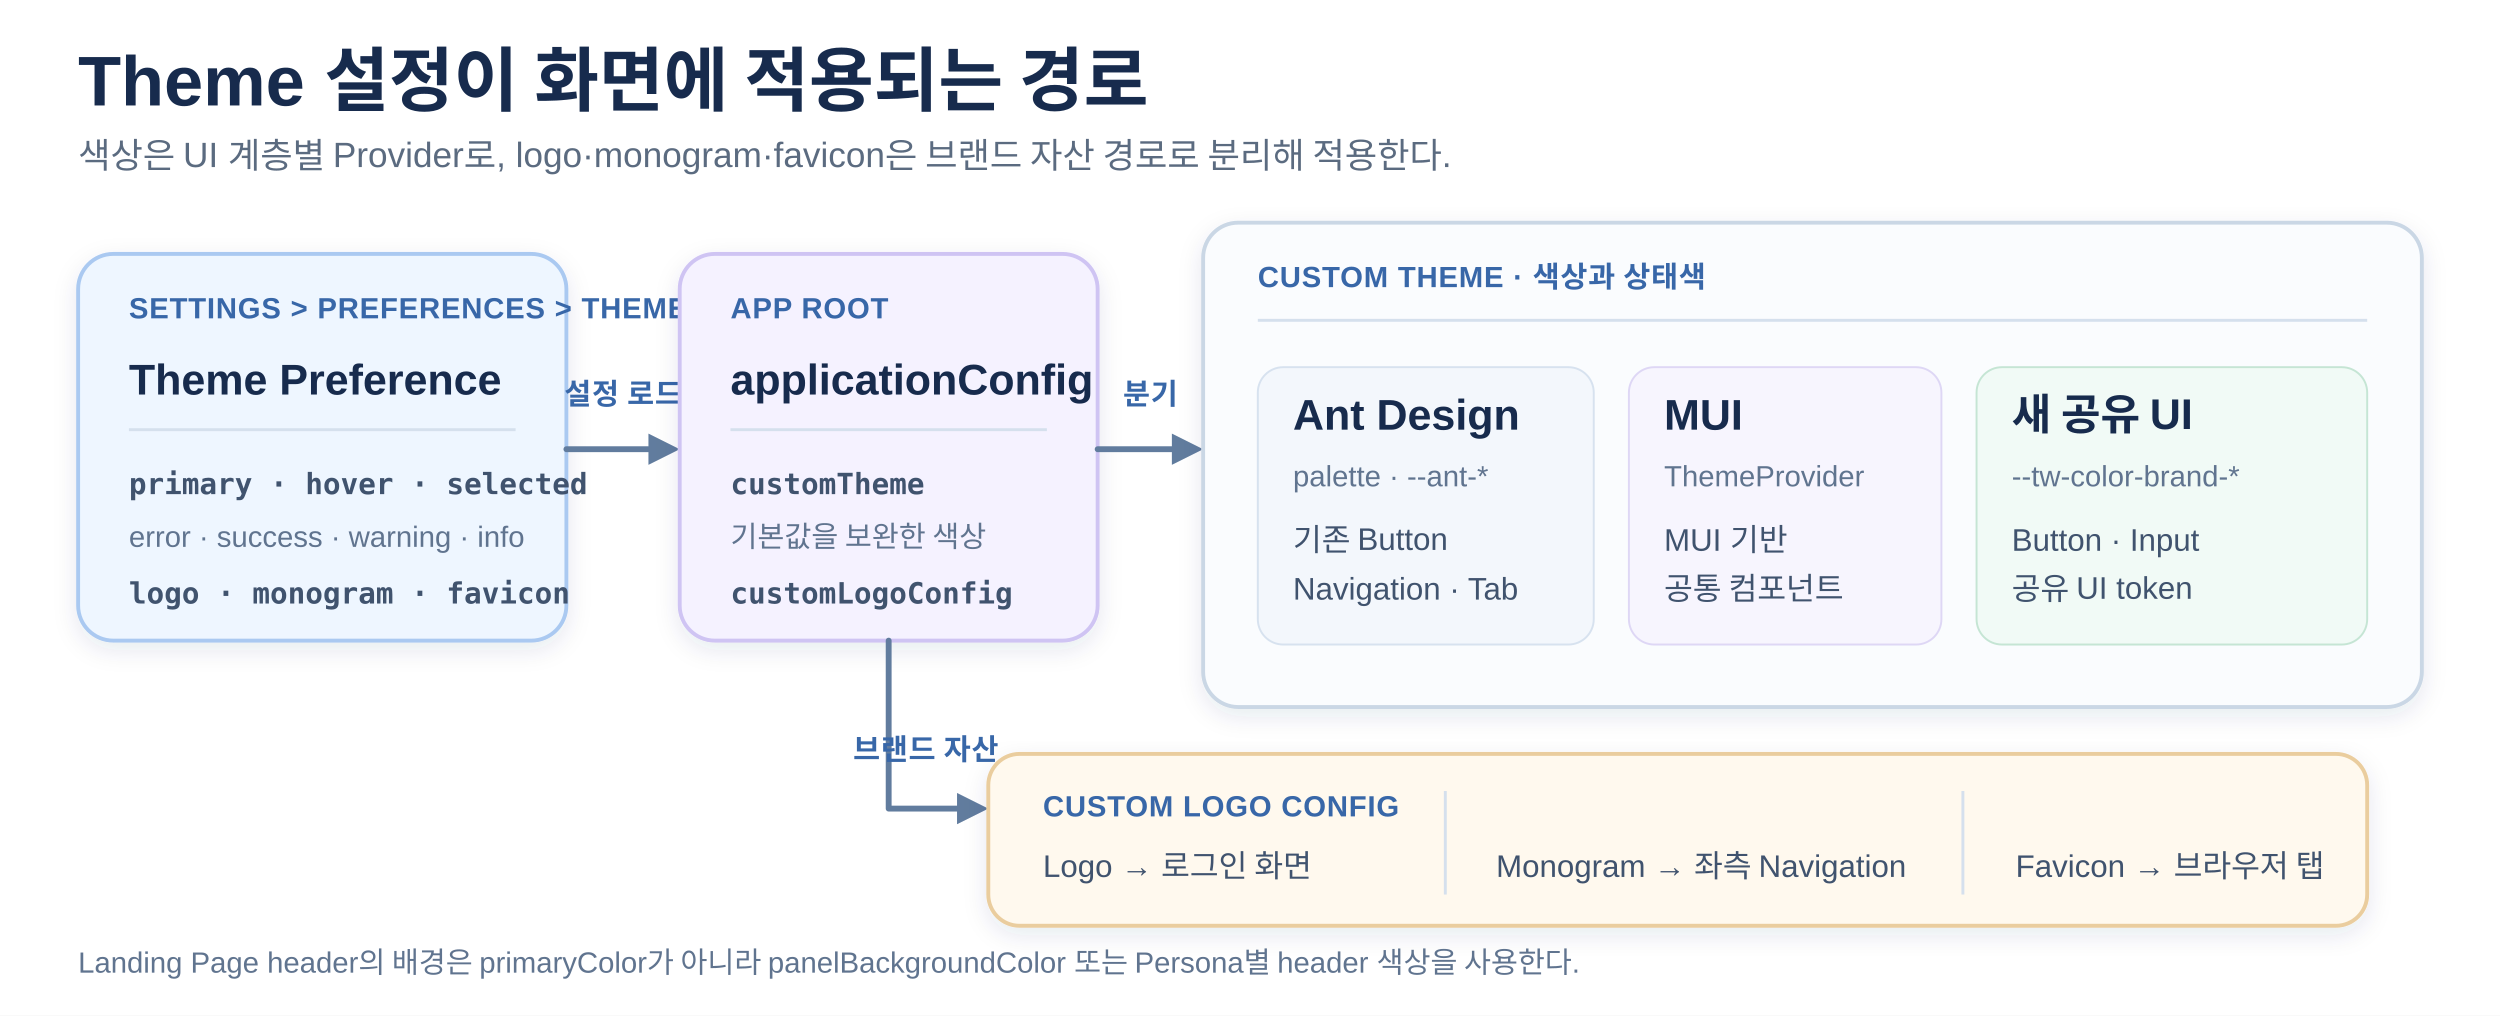
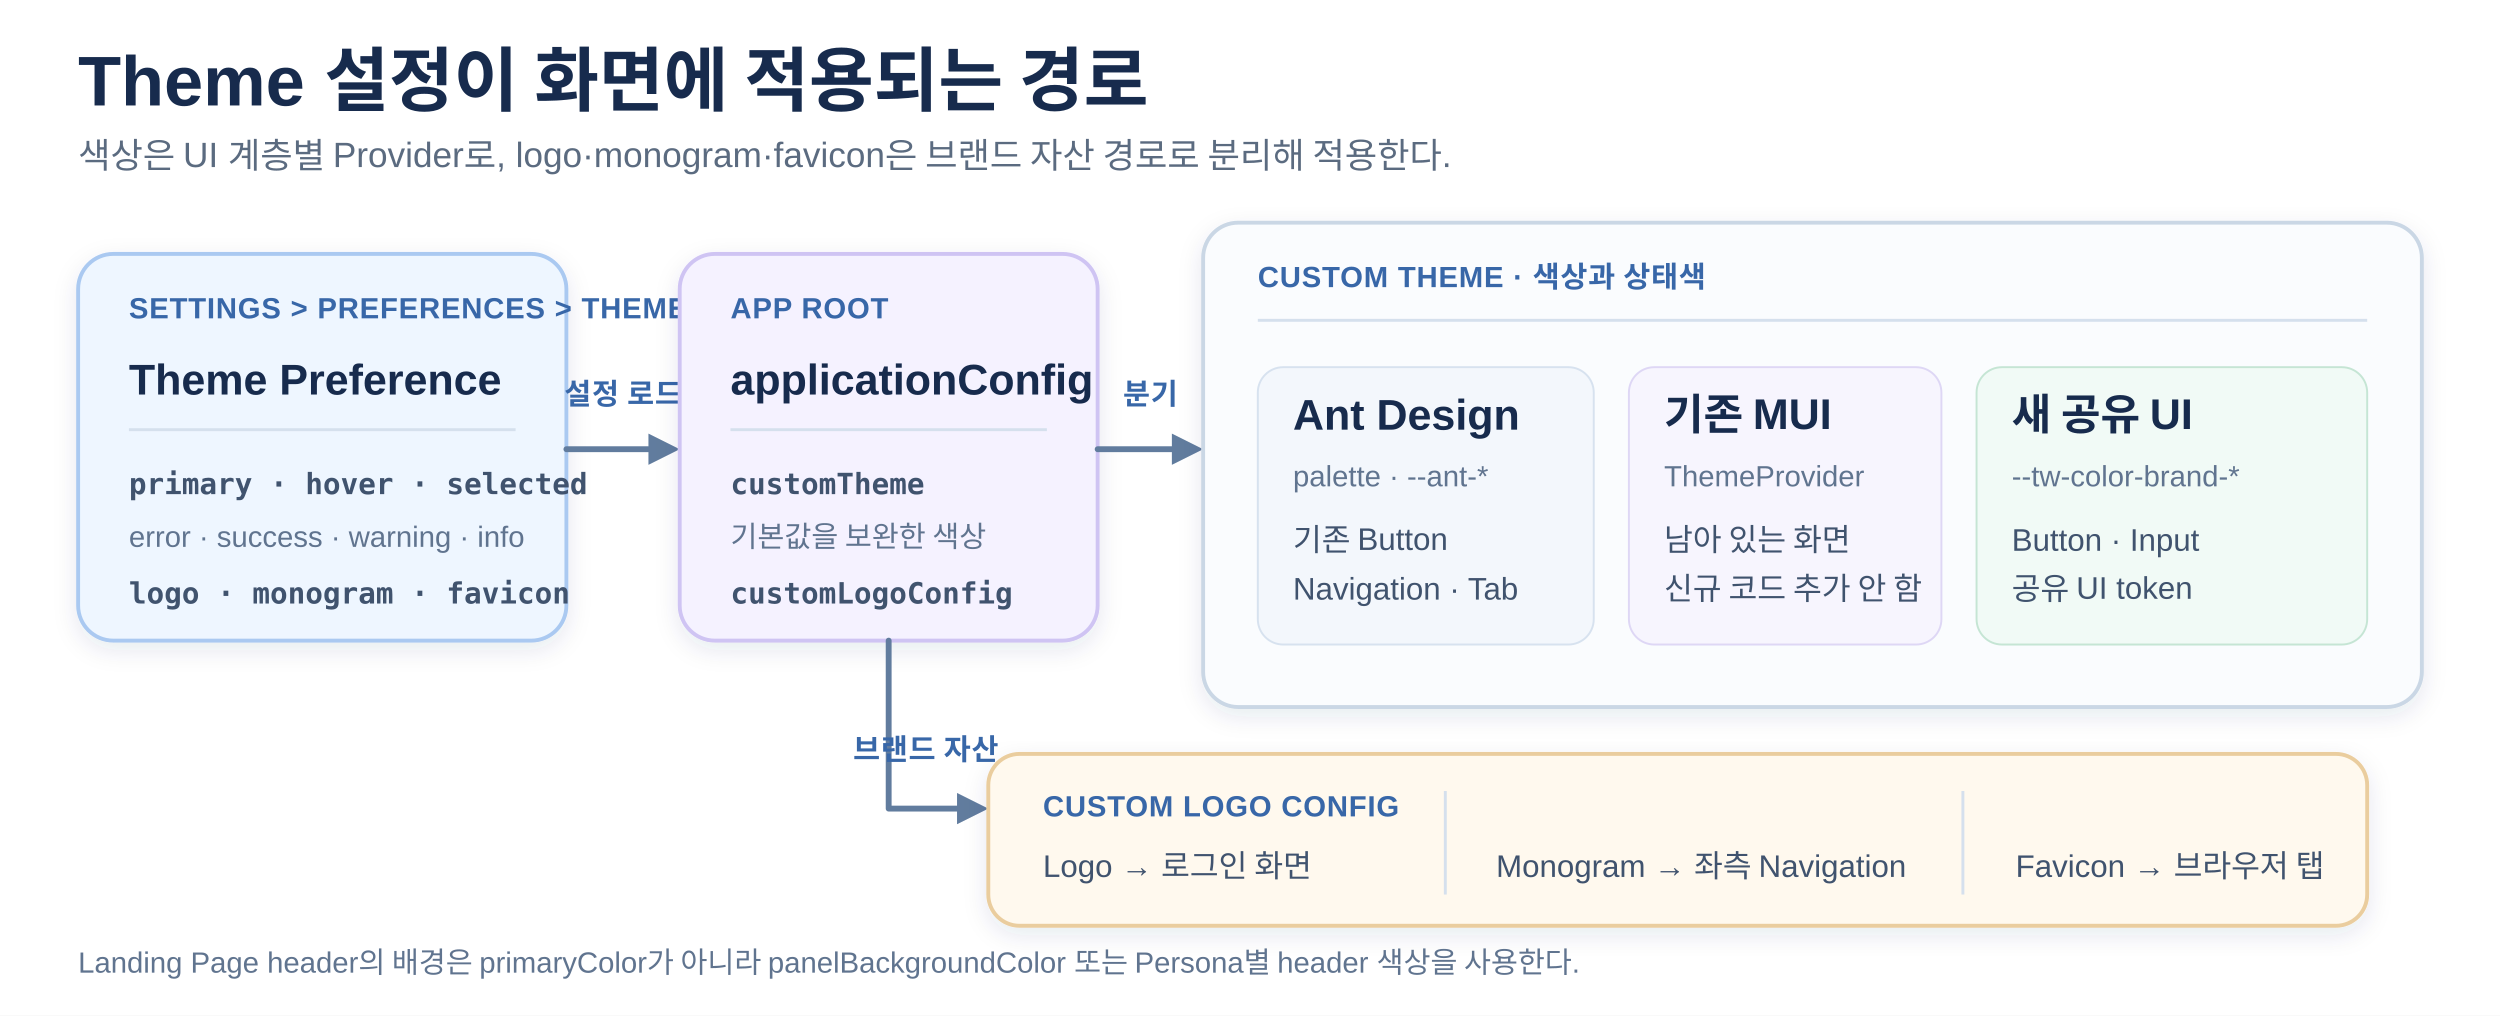
<svg xmlns="http://www.w3.org/2000/svg" width="1280" height="520" viewBox="0 0 1280 520" role="img" aria-labelledby="title desc">
  <defs>
    <filter id="shadow" x="-10%" y="-12%" width="120%" height="130%">
      <feDropShadow dx="0" dy="4" stdDeviation="6" flood-color="#223B5A" flood-opacity=".10" />
    </filter>
    <style>
      .title{font-family:'Apple SD Gothic Neo','Noto Sans KR','Helvetica Neue',Arial,sans-serif;font-size:36px;font-weight:700;fill:#172B4D}
      .sub{font-family:'Apple SD Gothic Neo','Noto Sans KR','Helvetica Neue',Arial,sans-serif;font-size:18px;font-weight:500;fill:#5B6B80}
      .kicker{font-family:'Apple SD Gothic Neo','Noto Sans KR','Helvetica Neue',Arial,sans-serif;font-size:15px;font-weight:700;fill:#3867A8;letter-spacing:.4px}
      .card{font-family:'Apple SD Gothic Neo','Noto Sans KR','Helvetica Neue',Arial,sans-serif;font-size:22px;font-weight:700;fill:#172B4D}
      .body{font-family:'Apple SD Gothic Neo','Noto Sans KR','Helvetica Neue',Arial,sans-serif;font-size:16px;font-weight:500;fill:#40536E}
      .small{font-family:'Apple SD Gothic Neo','Noto Sans KR','Helvetica Neue',Arial,sans-serif;font-size:15px;font-weight:500;fill:#60748F}
      .mono{font-family:Menlo,Consolas,monospace;font-size:15px;font-weight:600;fill:#40536E}
      .line{stroke:#617C9E;stroke-width:3;fill:none;stroke-linecap:round;stroke-linejoin:round}
      .rule{stroke:#D5E0ED;stroke-width:1.5}
    </style>
  </defs>
  <rect width="1280" height="520" fill="#fff" />
  <text class="title" x="40" y="54">Theme 설정이 화면에 적용되는 경로</text>
  <text class="sub" x="40" y="86">색상은 UI 계층별 Provider로, logo·monogram·favicon은 브랜드 자산 경로로 분리해 적용한다.</text>
  <g filter="url(#shadow)">
    <rect x="40" y="130" width="250" height="198" rx="18" fill="#EEF6FF" stroke="#AAC9F1" stroke-width="2" />
  </g>
  <text class="kicker" x="66" y="163">SETTINGS &gt; PREFERENCES &gt; THEME</text>
  <text class="card" x="66" y="202">Theme Preference</text>
  <line class="rule" x1="66" y1="220" x2="264" y2="220" />
  <text class="mono" x="66" y="253">primary · hover · selected</text>
  <text class="small" x="66" y="280">error · success · warning · info</text>
  <text class="mono" x="66" y="309">logo · monogram · favicon</text>
  <path class="line" d="M290 230 H332" />
  <path d="M348 230 L332 222 V238 Z" fill="#617C9E" />
  <text class="kicker" x="319" y="207" text-anchor="middle">설정 로드</text>
  <g filter="url(#shadow)">
    <rect x="348" y="130" width="214" height="198" rx="18" fill="#F5F2FF" stroke="#CFC4F3" stroke-width="2" />
  </g>
  <text class="kicker" x="374" y="163" fill="#6E55B4">APP ROOT</text>
  <text class="card" x="374" y="202">applicationConfig</text>
  <line class="rule" x1="374" y1="220" x2="536" y2="220" />
  <text class="mono" x="374" y="253">customTheme</text>
  <text class="small" x="374" y="280">기본값을 보완한 색상</text>
  <text class="mono" x="374" y="309">customLogoConfig</text>
  <path class="line" d="M562 230 H600" />
  <path d="M616 230 L600 222 V238 Z" fill="#617C9E" />
  <text class="kicker" x="589" y="207" text-anchor="middle">분기</text>
  <g filter="url(#shadow)">
    <rect x="616" y="114" width="624" height="248" rx="18" fill="#FAFCFE" stroke="#CAD7E5" stroke-width="2" />
  </g>
  <text class="kicker" x="644" y="147">CUSTOM THEME · 색상과 상태색</text>
  <line class="rule" x1="644" y1="164" x2="1212" y2="164" />
  <rect x="644" y="188" width="172" height="142" rx="13" fill="#F3F7FC" stroke="#D7E2EF" />
  <text class="card" x="662" y="220" font-size="19">Ant Design</text>
  <text class="small" x="662" y="249">palette · --ant-*</text>
  <text class="body" x="662" y="282">기존 Button</text>
  <text class="body" x="662" y="307">Navigation · Tab</text>
  <rect x="834" y="188" width="160" height="142" rx="13" fill="#F7F5FE" stroke="#DED7F5" />
-   <text class="card" x="852" y="220" font-size="19">MUI</text>
+   <text class="card" x="852" y="220" font-size="19">기존 MUI</text>
  <text class="small" x="852" y="249">ThemeProvider</text>
-   <text class="body" x="852" y="282">MUI 기반</text>
-   <text class="body" x="852" y="307">공통 컴포넌트</text>
+   <text class="body" x="852" y="282">남아 있는 화면</text>
+   <text class="body" x="852" y="307">신규 코드 추가 안 함</text>
  <rect x="1012" y="188" width="200" height="142" rx="13" fill="#F1FAF6" stroke="#C5E5D4" />
  <text class="card" x="1030" y="220" font-size="19">새 공유 UI</text>
  <text class="small" x="1030" y="249">--tw-color-brand-*</text>
  <text class="body" x="1030" y="282">Button · Input</text>
  <text class="body" x="1030" y="307">공유 UI token</text>
  <path class="line" d="M455 328 V414 H490" />
  <path d="M506 414 L490 406 V422 Z" fill="#617C9E" />
  <text class="kicker" x="474" y="389" text-anchor="middle">브랜드 자산</text>
  <g filter="url(#shadow)">
    <rect x="506" y="386" width="706" height="88" rx="16" fill="#FFF9EE" stroke="#EACD9E" stroke-width="2" />
  </g>
  <text class="kicker" x="534" y="418" fill="#9A631E">CUSTOM LOGO CONFIG</text>
  <text class="body" x="534" y="449">Logo → 로그인 화면</text>
  <line class="rule" x1="740" y1="405" x2="740" y2="458" />
  <text class="body" x="766" y="449">Monogram → 좌측 Navigation</text>
  <line class="rule" x1="1005" y1="405" x2="1005" y2="458" />
  <text class="body" x="1032" y="449">Favicon → 브라우저 탭</text>
  <text class="small" x="40" y="498">Landing Page header의 배경은 primaryColor가 아니라 panelBackgroundColor 또는 Persona별 header 색상을 사용한다.</text>
</svg>
